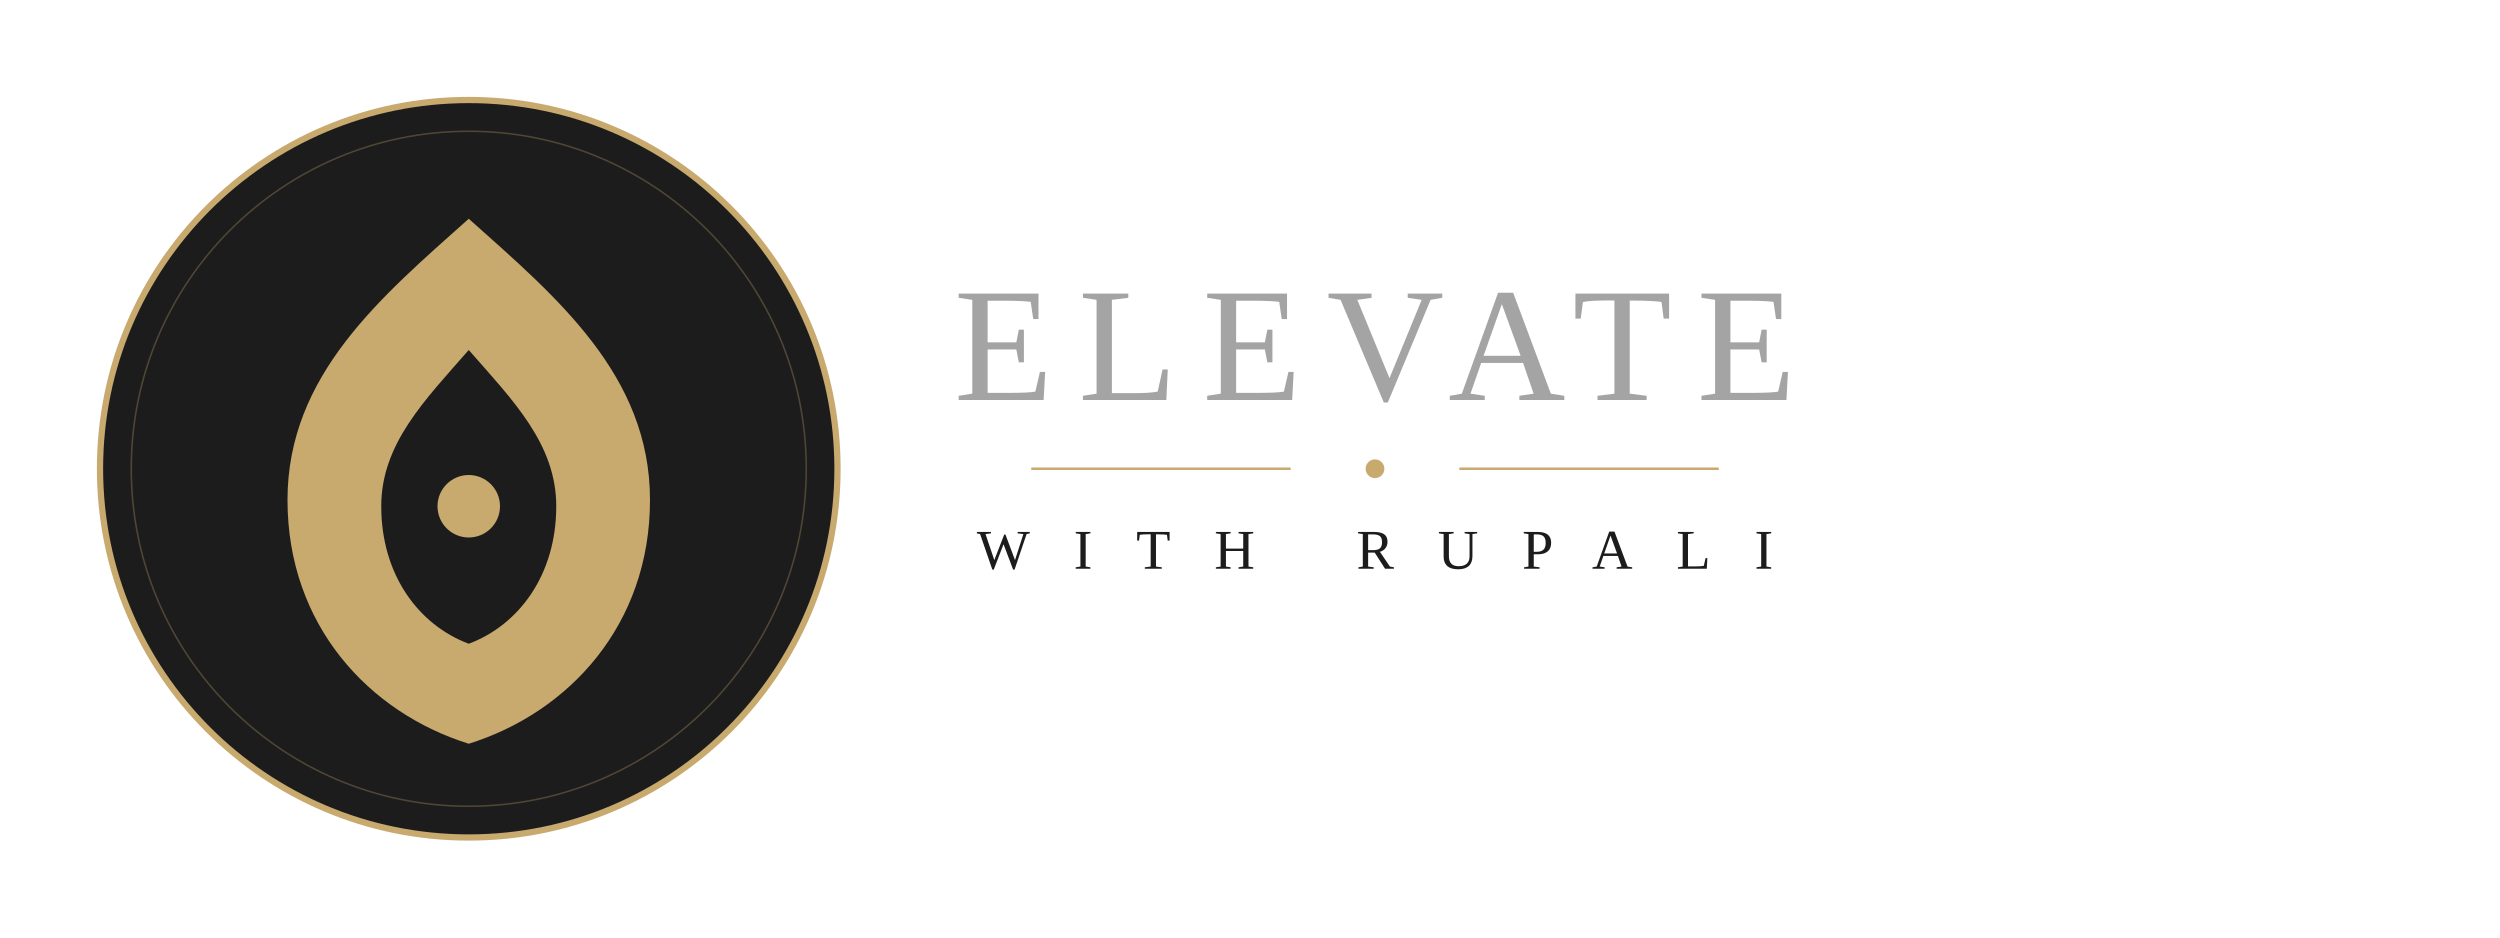
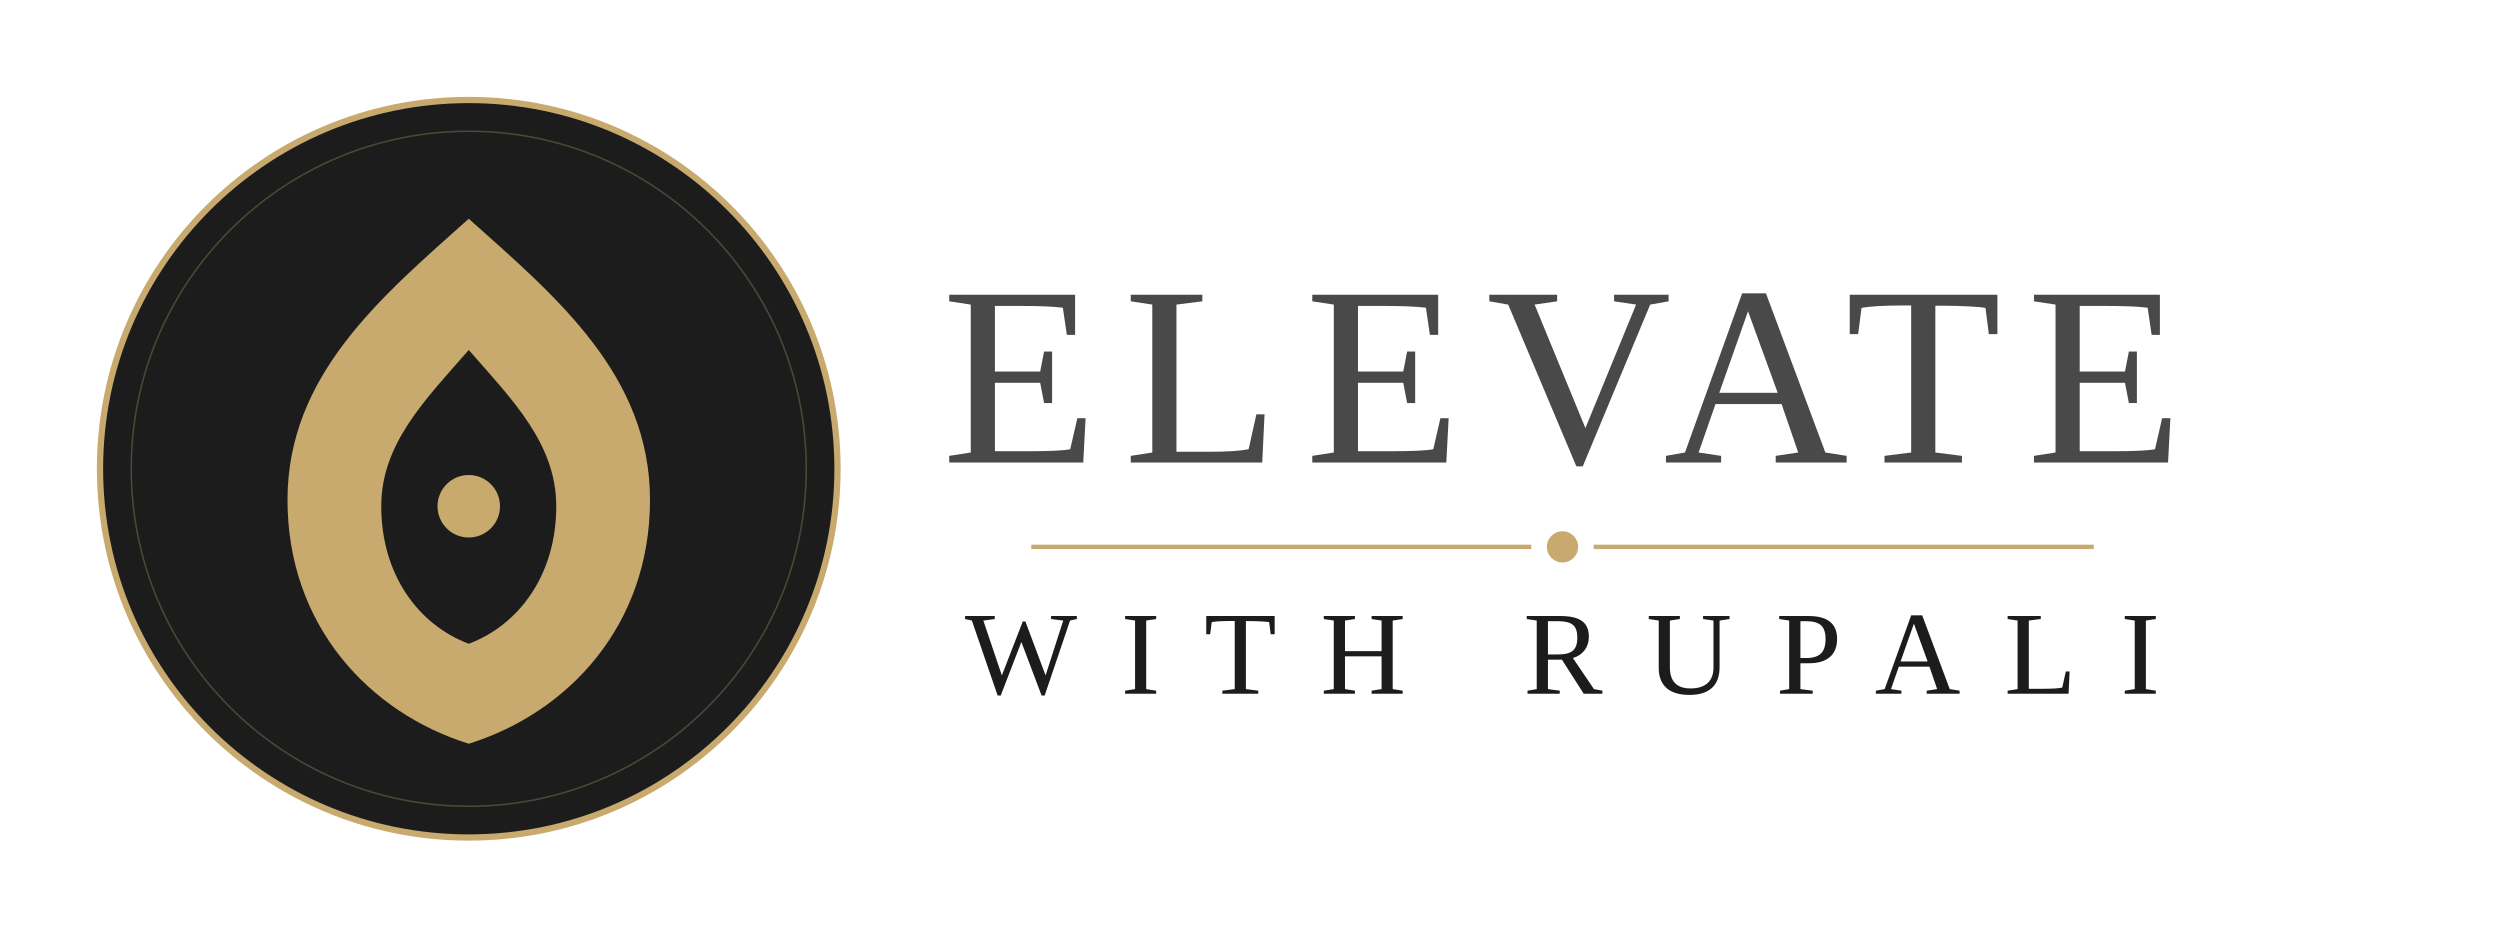
<svg xmlns="http://www.w3.org/2000/svg" width="800" height="300" viewBox="0 0 800 300">
  <g transform="translate(150, 150)">
    <circle cx="0" cy="0" r="118" fill="#1C1C1C" />
    <circle cx="0" cy="0" r="118" fill="none" stroke="#C8A96E" stroke-width="2" />
    <circle cx="0" cy="0" r="108" fill="none" stroke="#C8A96E" stroke-width="0.5" opacity="0.3" />
    <path d="M 0 -80 C 28 -55, 58 -30, 58 10 C 58 50, 32 78, 0 88 C -32 78, -58 50, -58 10 C -58 -30, -28 -55, 0 -80 Z" fill="#C8A96E" />
    <path d="M 0 -38 C 14 -22, 28 -8, 28 12 C 28 34, 16 50, 0 56 C -16 50, -28 34, -28 12 C -28 -8, -14 -22, 0 -38 Z" fill="#1C1C1C" />
    <circle cx="0" cy="12" r="10" fill="#C8A96E" />
  </g>
-   <text x="440" y="128" text-anchor="middle" font-family="Georgia,'Times New Roman',serif" font-size="52" font-weight="400" letter-spacing="8" fill="#1C1C1C" opacity="0.4">ELEVATE</text>
-   <line x1="330" y1="150" x2="413" y2="150" stroke="#C8A96E" stroke-width="0.8" />
-   <circle cx="440" cy="150" r="3" fill="#C8A96E" />
-   <line x1="467" y1="150" x2="550" y2="150" stroke="#C8A96E" stroke-width="0.8" />
-   <text x="440" y="182" text-anchor="middle" font-family="Georgia,'Times New Roman',serif" font-size="18" font-weight="400" letter-spacing="14" fill="#1C1C1C">WITH RUPALI</text>
+   <text x="500" y="148" text-anchor="middle" font-family="Georgia,'Times New Roman',serif" font-size="82" font-weight="400" letter-spacing="8" fill="#1C1C1C" opacity="0.8">ELEVATE</text>
+   <line x1="330" y1="175" x2="490" y2="175" stroke="#C8A96E" stroke-width="1.4" />
+   <circle cx="500" cy="175" r="5" fill="#C8A96E" />
+   <line x1="510" y1="175" x2="670" y2="175" stroke="#C8A96E" stroke-width="1.4" />
+   <text x="500" y="222" text-anchor="middle" font-family="Georgia,'Times New Roman',serif" font-size="38" font-weight="500" letter-spacing="14" fill="#1C1C1C">WITH RUPALI</text>
</svg>
